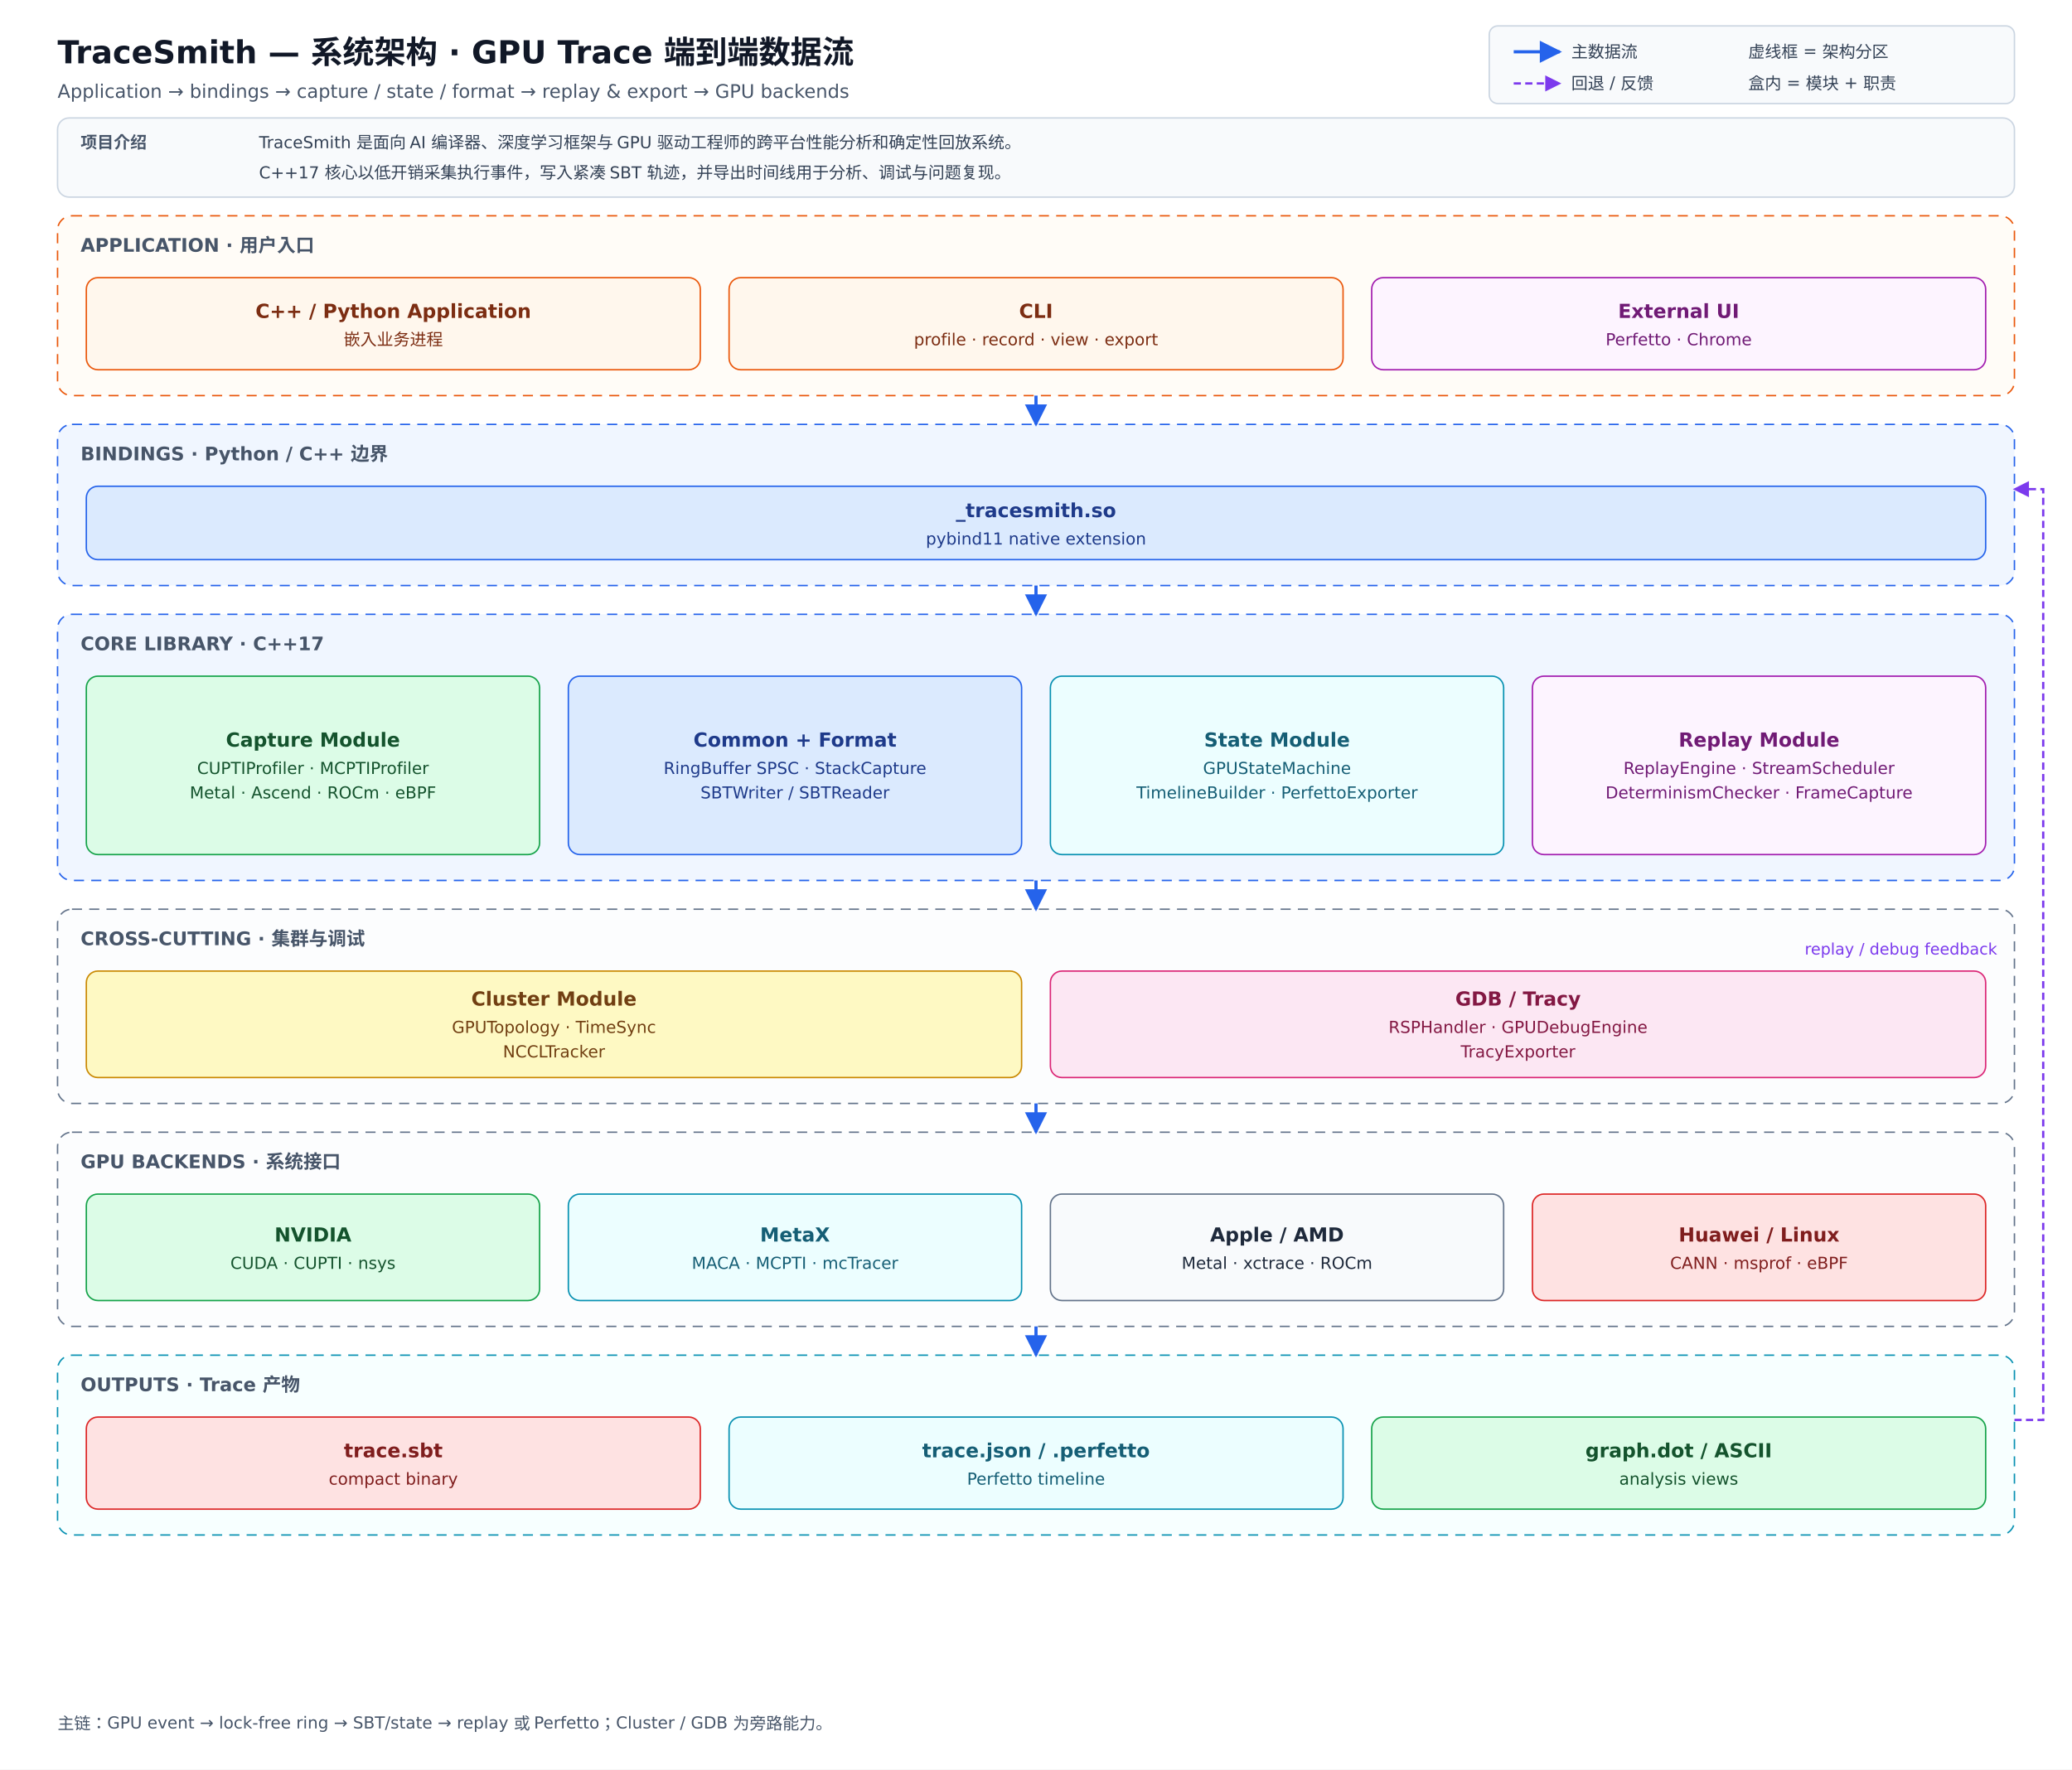
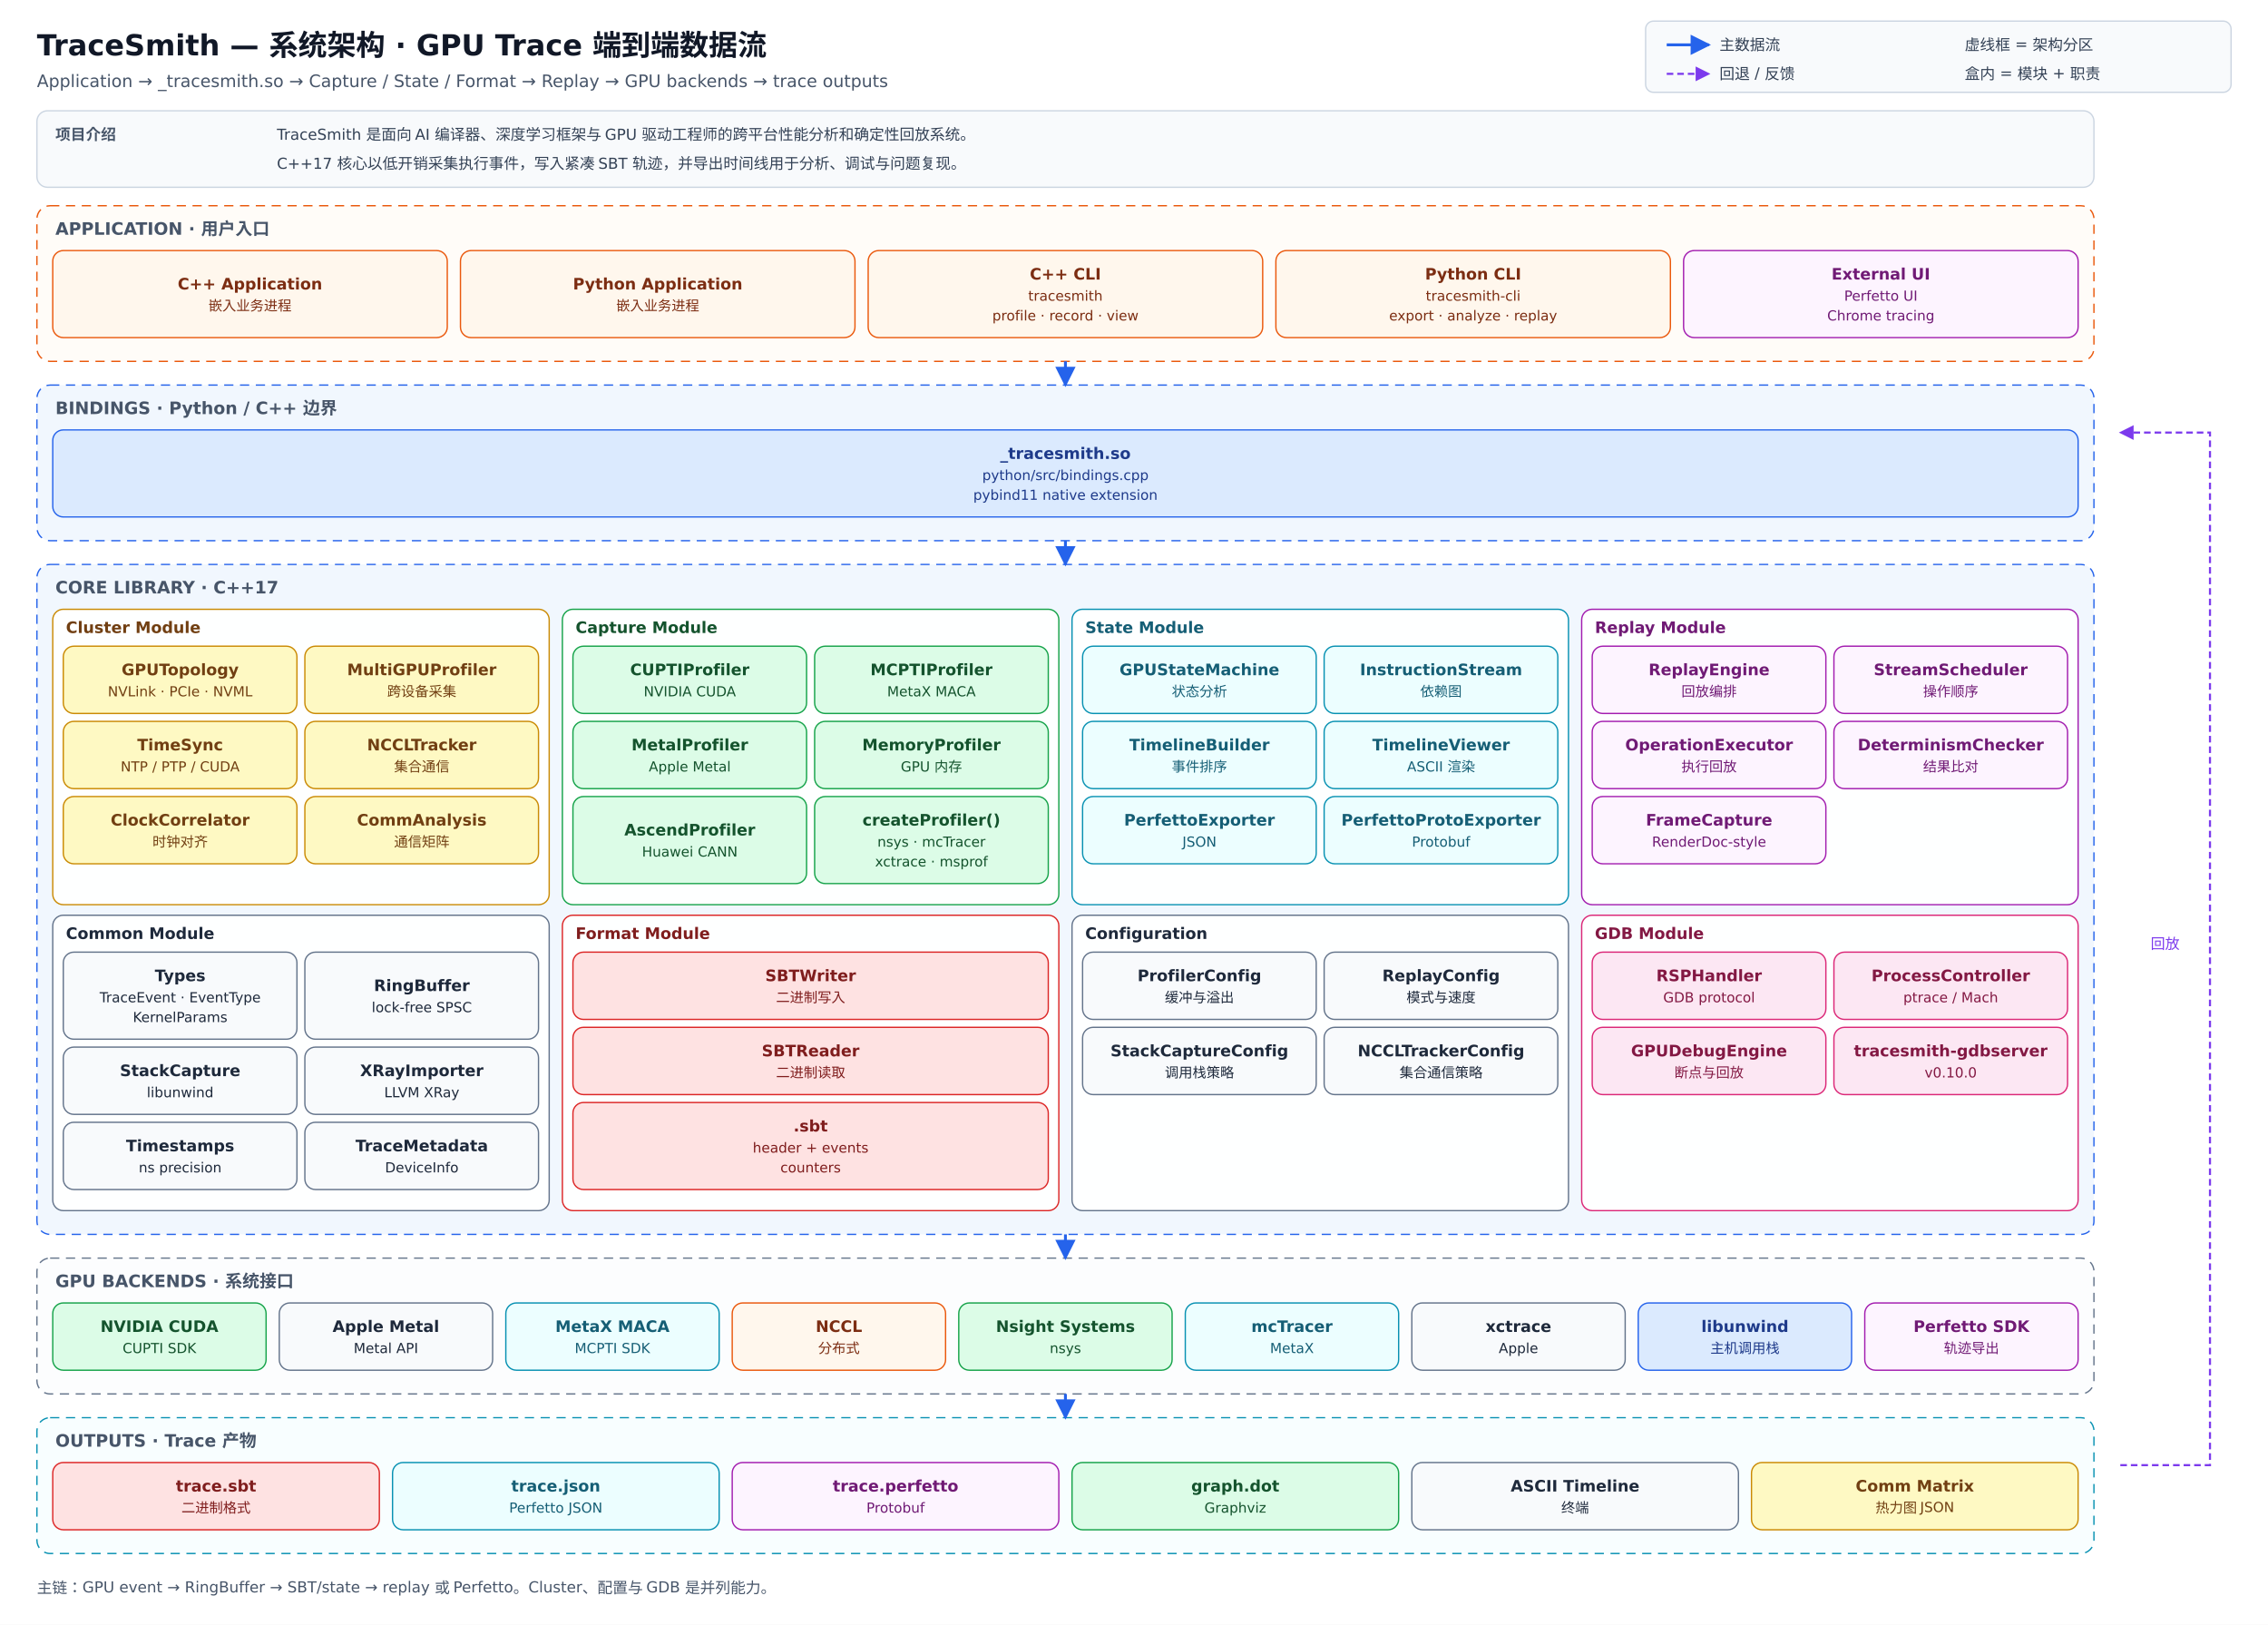
- <svg xmlns="http://www.w3.org/2000/svg" viewBox="0 0 1440 1230" font-family="WenQuanYi Micro Hei, DejaVu Sans, sans-serif">
+ <svg xmlns="http://www.w3.org/2000/svg" viewBox="0 0 1720 1232" font-family="WenQuanYi Micro Hei, DejaVu Sans, sans-serif">
  <defs>
    <marker id="arr" viewBox="0 0 10 10" refX="9" refY="5" markerWidth="7" markerHeight="7" orient="auto">
      <path d="M0,0 L10,5 L0,10 z" fill="#2563eb" />
    </marker>
    <marker id="arrP" viewBox="0 0 10 10" refX="9" refY="5" markerWidth="7" markerHeight="7" orient="auto">
      <path d="M0,0 L10,5 L0,10 z" fill="#7c3aed" />
    </marker>
  </defs>
-   <rect x="0" y="0" width="1440" height="1230" fill="#ffffff" />
-   <text x="40" y="44" font-size="22" fill="#111827" font-weight="700" text-anchor="start">TraceSmith — 系统架构 · GPU Trace 端到端数据流</text>
-   <text x="40" y="68" font-size="13" fill="#475569" font-weight="400" text-anchor="start">Application → bindings → capture / state / format → replay &amp; export → GPU backends</text>
-   <rect x="1035" y="18" width="365" height="54" rx="6" fill="#f8fafc" stroke="#cbd5e1" />
-   <line x1="1052" y1="36" x2="1084" y2="36" stroke="#2563eb" stroke-width="2.2" marker-end="url(#arr)" />
-   <text x="1092" y="40" font-size="11.5" fill="#334155" font-weight="400" text-anchor="start">主数据流</text>
-   <line x1="1052" y1="58" x2="1084" y2="58" stroke="#7c3aed" stroke-width="1.6" stroke-dasharray="5,3" marker-end="url(#arrP)" />
-   <text x="1092" y="62" font-size="11.5" fill="#334155" font-weight="400" text-anchor="start">回退 / 反馈</text>
-   <text x="1215" y="40" font-size="11.5" fill="#334155" font-weight="400" text-anchor="start">虚线框 = 架构分区</text>
-   <text x="1215" y="62" font-size="11.5" fill="#334155" font-weight="400" text-anchor="start">盒内 = 模块 + 职责</text>
-   <rect x="40" y="82" width="1360" height="55" rx="8" fill="#f8fafc" stroke="#cbd5e1" />
-   <text x="56" y="103" font-size="11.5" fill="#475569" font-weight="700" text-anchor="start">项目介绍</text>
-   <text x="180" y="103" font-size="11.5" fill="#334155" font-weight="400" text-anchor="start">TraceSmith 是面向 AI 编译器、深度学习框架与 GPU 驱动工程师的跨平台性能分析和确定性回放系统。</text>
-   <text x="180" y="124" font-size="11.5" fill="#334155" font-weight="400" text-anchor="start">C++17 核心以低开销采集执行事件，写入紧凑 SBT 轨迹，并导出时间线用于分析、调试与问题复现。</text>
-   <rect x="40" y="150" width="1360" height="125" rx="10" fill="#fff7ed" fill-opacity="0.42" stroke="#ea580c" stroke-dasharray="7,5" />
-   <text x="56" y="175" font-size="13" fill="#475569" font-weight="700" text-anchor="start">APPLICATION · 用户入口</text>
-   <rect x="60.0" y="193" width="426.7" height="64" rx="8" fill="#fff7ed" stroke="#ea580c" />
-   <text x="273.333" y="221.0" font-size="13.5" fill="#7c2d12" font-weight="700" text-anchor="middle">C++ / Python Application</text>
-   <text x="273.333" y="240.0" font-size="11.5" fill="#7c2d12" font-weight="400" text-anchor="middle">嵌入业务进程</text>
-   <rect x="506.7" y="193" width="426.7" height="64" rx="8" fill="#fff7ed" stroke="#ea580c" />
-   <text x="720.0" y="221.0" font-size="13.5" fill="#7c2d12" font-weight="700" text-anchor="middle">CLI</text>
-   <text x="720.0" y="240.0" font-size="11.5" fill="#7c2d12" font-weight="400" text-anchor="middle">profile · record · view · export</text>
-   <rect x="953.3" y="193" width="426.7" height="64" rx="8" fill="#fdf4ff" stroke="#a21caf" />
-   <text x="1166.667" y="221.0" font-size="13.5" fill="#701a75" font-weight="700" text-anchor="middle">External UI</text>
-   <text x="1166.667" y="240.0" font-size="11.5" fill="#701a75" font-weight="400" text-anchor="middle">Perfetto · Chrome</text>
-   <rect x="40" y="295" width="1360" height="112" rx="10" fill="#dbeafe" fill-opacity="0.42" stroke="#2563eb" stroke-dasharray="7,5" />
-   <text x="56" y="320" font-size="13" fill="#475569" font-weight="700" text-anchor="start">BINDINGS · Python / C++ 边界</text>
-   <rect x="60.0" y="338" width="1320.0" height="51" rx="8" fill="#dbeafe" stroke="#2563eb" />
-   <text x="720.0" y="359.5" font-size="13.5" fill="#1e3a8a" font-weight="700" text-anchor="middle">_tracesmith.so</text>
-   <text x="720.0" y="378.5" font-size="11.5" fill="#1e3a8a" font-weight="400" text-anchor="middle">pybind11 native extension</text>
-   <rect x="40" y="427" width="1360" height="185" rx="10" fill="#dbeafe" fill-opacity="0.42" stroke="#2563eb" stroke-dasharray="7,5" />
-   <text x="56" y="452" font-size="13" fill="#475569" font-weight="700" text-anchor="start">CORE LIBRARY · C++17</text>
-   <rect x="60.0" y="470" width="315.0" height="124" rx="8" fill="#dcfce7" stroke="#16a34a" />
-   <text x="217.5" y="519.0" font-size="13.5" fill="#14532d" font-weight="700" text-anchor="middle">Capture Module</text>
-   <text x="217.5" y="538.0" font-size="11.5" fill="#14532d" font-weight="400" text-anchor="middle">CUPTIProfiler · MCPTIProfiler</text>
-   <text x="217.5" y="555.0" font-size="11.5" fill="#14532d" font-weight="400" text-anchor="middle">Metal · Ascend · ROCm · eBPF</text>
-   <rect x="395.0" y="470" width="315.0" height="124" rx="8" fill="#dbeafe" stroke="#2563eb" />
-   <text x="552.5" y="519.0" font-size="13.5" fill="#1e3a8a" font-weight="700" text-anchor="middle">Common + Format</text>
-   <text x="552.5" y="538.0" font-size="11.5" fill="#1e3a8a" font-weight="400" text-anchor="middle">RingBuffer SPSC · StackCapture</text>
-   <text x="552.5" y="555.0" font-size="11.5" fill="#1e3a8a" font-weight="400" text-anchor="middle">SBTWriter / SBTReader</text>
-   <rect x="730.0" y="470" width="315.0" height="124" rx="8" fill="#ecfeff" stroke="#0891b2" />
-   <text x="887.5" y="519.0" font-size="13.5" fill="#155e75" font-weight="700" text-anchor="middle">State Module</text>
-   <text x="887.5" y="538.0" font-size="11.5" fill="#155e75" font-weight="400" text-anchor="middle">GPUStateMachine</text>
-   <text x="887.5" y="555.0" font-size="11.5" fill="#155e75" font-weight="400" text-anchor="middle">TimelineBuilder · PerfettoExporter</text>
-   <rect x="1065.0" y="470" width="315.0" height="124" rx="8" fill="#fdf4ff" stroke="#a21caf" />
-   <text x="1222.5" y="519.0" font-size="13.5" fill="#701a75" font-weight="700" text-anchor="middle">Replay Module</text>
-   <text x="1222.5" y="538.0" font-size="11.5" fill="#701a75" font-weight="400" text-anchor="middle">ReplayEngine · StreamScheduler</text>
-   <text x="1222.5" y="555.0" font-size="11.5" fill="#701a75" font-weight="400" text-anchor="middle">DeterminismChecker · FrameCapture</text>
-   <rect x="40" y="632" width="1360" height="135" rx="10" fill="#f8fafc" fill-opacity="0.42" stroke="#64748b" stroke-dasharray="7,5" />
-   <text x="56" y="657" font-size="13" fill="#475569" font-weight="700" text-anchor="start">CROSS-CUTTING · 集群与调试</text>
-   <rect x="60.0" y="675" width="650.0" height="74" rx="8" fill="#fef9c3" stroke="#ca8a04" />
-   <text x="385.0" y="699.0" font-size="13.5" fill="#713f12" font-weight="700" text-anchor="middle">Cluster Module</text>
-   <text x="385.0" y="718.0" font-size="11.5" fill="#713f12" font-weight="400" text-anchor="middle">GPUTopology · TimeSync</text>
-   <text x="385.0" y="735.0" font-size="11.5" fill="#713f12" font-weight="400" text-anchor="middle">NCCLTracker</text>
-   <rect x="730.0" y="675" width="650.0" height="74" rx="8" fill="#fce7f3" stroke="#db2777" />
-   <text x="1055.0" y="699.0" font-size="13.5" fill="#831843" font-weight="700" text-anchor="middle">GDB / Tracy</text>
-   <text x="1055.0" y="718.0" font-size="11.5" fill="#831843" font-weight="400" text-anchor="middle">RSPHandler · GPUDebugEngine</text>
-   <text x="1055.0" y="735.0" font-size="11.5" fill="#831843" font-weight="400" text-anchor="middle">TracyExporter</text>
-   <rect x="40" y="787" width="1360" height="135" rx="10" fill="#f8fafc" fill-opacity="0.42" stroke="#64748b" stroke-dasharray="7,5" />
-   <text x="56" y="812" font-size="13" fill="#475569" font-weight="700" text-anchor="start">GPU BACKENDS · 系统接口</text>
-   <rect x="60.0" y="830" width="315.0" height="74" rx="8" fill="#dcfce7" stroke="#16a34a" />
-   <text x="217.5" y="863.0" font-size="13.5" fill="#14532d" font-weight="700" text-anchor="middle">NVIDIA</text>
-   <text x="217.5" y="882.0" font-size="11.5" fill="#14532d" font-weight="400" text-anchor="middle">CUDA · CUPTI · nsys</text>
-   <rect x="395.0" y="830" width="315.0" height="74" rx="8" fill="#ecfeff" stroke="#0891b2" />
-   <text x="552.5" y="863.0" font-size="13.5" fill="#155e75" font-weight="700" text-anchor="middle">MetaX</text>
-   <text x="552.5" y="882.0" font-size="11.5" fill="#155e75" font-weight="400" text-anchor="middle">MACA · MCPTI · mcTracer</text>
-   <rect x="730.0" y="830" width="315.0" height="74" rx="8" fill="#f8fafc" stroke="#64748b" />
-   <text x="887.5" y="863.0" font-size="13.5" fill="#1e293b" font-weight="700" text-anchor="middle">Apple / AMD</text>
-   <text x="887.5" y="882.0" font-size="11.5" fill="#1e293b" font-weight="400" text-anchor="middle">Metal · xctrace · ROCm</text>
-   <rect x="1065.0" y="830" width="315.0" height="74" rx="8" fill="#fee2e2" stroke="#dc2626" />
-   <text x="1222.5" y="863.0" font-size="13.5" fill="#7f1d1d" font-weight="700" text-anchor="middle">Huawei / Linux</text>
-   <text x="1222.5" y="882.0" font-size="11.5" fill="#7f1d1d" font-weight="400" text-anchor="middle">CANN · msprof · eBPF</text>
-   <rect x="40" y="942" width="1360" height="125" rx="10" fill="#ecfeff" fill-opacity="0.42" stroke="#0891b2" stroke-dasharray="7,5" />
-   <text x="56" y="967" font-size="13" fill="#475569" font-weight="700" text-anchor="start">OUTPUTS · Trace 产物</text>
-   <rect x="60.0" y="985" width="426.7" height="64" rx="8" fill="#fee2e2" stroke="#dc2626" />
-   <text x="273.333" y="1013.0" font-size="13.5" fill="#7f1d1d" font-weight="700" text-anchor="middle">trace.sbt</text>
-   <text x="273.333" y="1032.0" font-size="11.5" fill="#7f1d1d" font-weight="400" text-anchor="middle">compact binary</text>
-   <rect x="506.7" y="985" width="426.7" height="64" rx="8" fill="#ecfeff" stroke="#0891b2" />
-   <text x="720.0" y="1013.0" font-size="13.5" fill="#155e75" font-weight="700" text-anchor="middle">trace.json / .perfetto</text>
-   <text x="720.0" y="1032.0" font-size="11.5" fill="#155e75" font-weight="400" text-anchor="middle">Perfetto timeline</text>
-   <rect x="953.3" y="985" width="426.7" height="64" rx="8" fill="#dcfce7" stroke="#16a34a" />
-   <text x="1166.667" y="1013.0" font-size="13.5" fill="#14532d" font-weight="700" text-anchor="middle">graph.dot / ASCII</text>
-   <text x="1166.667" y="1032.0" font-size="11.5" fill="#14532d" font-weight="400" text-anchor="middle">analysis views</text>
-   <line x1="720" y1="275" x2="720" y2="295" stroke="#2563eb" stroke-width="2.2" marker-end="url(#arr)" />
-   <line x1="720" y1="407" x2="720" y2="427" stroke="#2563eb" stroke-width="2.2" marker-end="url(#arr)" />
-   <line x1="720" y1="612" x2="720" y2="632" stroke="#2563eb" stroke-width="2.2" marker-end="url(#arr)" />
-   <line x1="720" y1="767" x2="720" y2="787" stroke="#2563eb" stroke-width="2.2" marker-end="url(#arr)" />
-   <line x1="720" y1="922" x2="720" y2="942" stroke="#2563eb" stroke-width="2.2" marker-end="url(#arr)" />
-   <path d="M 1400,987 L 1420,987 L 1420,340 L 1400,340" fill="none" stroke="#7c3aed" stroke-width="1.6" stroke-dasharray="5,3" marker-end="url(#arrP)" />
-   <text x="1388" y="663.5" font-size="11" fill="#7c3aed" font-weight="400" text-anchor="end">replay / debug feedback</text>
-   <text x="40" y="1202" font-size="11.5" fill="#475569" font-weight="400" text-anchor="start">主链：GPU event → lock-free ring → SBT/state → replay 或 Perfetto；Cluster / GDB 为旁路能力。</text>
+   <rect x="0" y="0" width="1720" height="1232" fill="#ffffff" />
+   <text x="28" y="42" font-size="22" fill="#111827" font-weight="700" text-anchor="start">TraceSmith — 系统架构 · GPU Trace 端到端数据流</text>
+   <text x="28" y="66" font-size="13" fill="#475569" font-weight="400" text-anchor="start">Application → _tracesmith.so → Capture / State / Format → Replay → GPU backends → trace outputs</text>
+   <rect x="1248" y="16" width="444" height="54" rx="6" fill="#f8fafc" stroke="#cbd5e1" />
+   <line x1="1264" y1="34" x2="1296" y2="34" stroke="#2563eb" stroke-width="2.2" marker-end="url(#arr)" />
+   <text x="1304" y="38" font-size="11.5" fill="#334155" font-weight="400" text-anchor="start">主数据流</text>
+   <line x1="1264" y1="56" x2="1296" y2="56" stroke="#7c3aed" stroke-width="1.6" stroke-dasharray="5,3" marker-end="url(#arrP)" />
+   <text x="1304" y="60" font-size="11.5" fill="#334155" font-weight="400" text-anchor="start">回退 / 反馈</text>
+   <text x="1490" y="38" font-size="11.5" fill="#334155" font-weight="400" text-anchor="start">虚线框 = 架构分区</text>
+   <text x="1490" y="60" font-size="11.5" fill="#334155" font-weight="400" text-anchor="start">盒内 = 模块 + 职责</text>
+   <rect x="28" y="84" width="1560" height="58" rx="8" fill="#f8fafc" stroke="#cbd5e1" />
+   <text x="42" y="106" font-size="11.5" fill="#475569" font-weight="700" text-anchor="start">项目介绍</text>
+   <text x="210" y="106" font-size="11.5" fill="#334155" font-weight="400" text-anchor="start">TraceSmith 是面向 AI 编译器、深度学习框架与 GPU 驱动工程师的跨平台性能分析和确定性回放系统。</text>
+   <text x="210" y="128" font-size="11.5" fill="#334155" font-weight="400" text-anchor="start">C++17 核心以低开销采集执行事件，写入紧凑 SBT 轨迹，并导出时间线用于分析、调试与问题复现。</text>
+   <rect x="28" y="156" width="1560" height="118" rx="10" fill="#fff7ed" fill-opacity="0.38" stroke="#ea580c" stroke-dasharray="7,5" />
+   <text x="42" y="178" font-size="13" fill="#475569" font-weight="700" text-anchor="start">APPLICATION · 用户入口</text>
+   <rect x="40.0" y="190.0" width="299.2" height="66.0" rx="8" fill="#fff7ed" stroke="#ea580c" />
+   <text x="189.6" y="219.5" font-size="12" fill="#7c2d12" font-weight="700" text-anchor="middle">C++ Application</text>
+   <text x="189.6" y="235.5" font-size="10.5" fill="#7c2d12" font-weight="400" text-anchor="middle">嵌入业务进程</text>
+   <rect x="349.2" y="190.0" width="299.2" height="66.0" rx="8" fill="#fff7ed" stroke="#ea580c" />
+   <text x="498.8" y="219.5" font-size="12" fill="#7c2d12" font-weight="700" text-anchor="middle">Python Application</text>
+   <text x="498.8" y="235.5" font-size="10.5" fill="#7c2d12" font-weight="400" text-anchor="middle">嵌入业务进程</text>
+   <rect x="658.4" y="190.0" width="299.2" height="66.0" rx="8" fill="#fff7ed" stroke="#ea580c" />
+   <text x="808.0" y="212.0" font-size="12" fill="#7c2d12" font-weight="700" text-anchor="middle">C++ CLI</text>
+   <text x="808.0" y="228.0" font-size="10.5" fill="#7c2d12" font-weight="400" text-anchor="middle">tracesmith</text>
+   <text x="808.0" y="243.0" font-size="10.5" fill="#7c2d12" font-weight="400" text-anchor="middle">profile · record · view</text>
+   <rect x="967.6" y="190.0" width="299.2" height="66.0" rx="8" fill="#fff7ed" stroke="#ea580c" />
+   <text x="1117.2" y="212.0" font-size="12" fill="#7c2d12" font-weight="700" text-anchor="middle">Python CLI</text>
+   <text x="1117.2" y="228.0" font-size="10.5" fill="#7c2d12" font-weight="400" text-anchor="middle">tracesmith-cli</text>
+   <text x="1117.2" y="243.0" font-size="10.5" fill="#7c2d12" font-weight="400" text-anchor="middle">export · analyze · replay</text>
+   <rect x="1276.8" y="190.0" width="299.2" height="66.0" rx="8" fill="#fdf4ff" stroke="#a21caf" />
+   <text x="1426.4" y="212.0" font-size="12" fill="#701a75" font-weight="700" text-anchor="middle">External UI</text>
+   <text x="1426.4" y="228.0" font-size="10.5" fill="#701a75" font-weight="400" text-anchor="middle">Perfetto UI</text>
+   <text x="1426.4" y="243.0" font-size="10.5" fill="#701a75" font-weight="400" text-anchor="middle">Chrome tracing</text>
+   <rect x="28" y="292" width="1560" height="118" rx="10" fill="#dbeafe" fill-opacity="0.38" stroke="#2563eb" stroke-dasharray="7,5" />
+   <text x="42" y="314" font-size="13" fill="#475569" font-weight="700" text-anchor="start">BINDINGS · Python / C++ 边界</text>
+   <rect x="40.0" y="326.0" width="1536.0" height="66.0" rx="8" fill="#dbeafe" stroke="#2563eb" />
+   <text x="808.0" y="348.0" font-size="12" fill="#1e3a8a" font-weight="700" text-anchor="middle">_tracesmith.so</text>
+   <text x="808.0" y="364.0" font-size="10.5" fill="#1e3a8a" font-weight="400" text-anchor="middle">python/src/bindings.cpp</text>
+   <text x="808.0" y="379.0" font-size="10.5" fill="#1e3a8a" font-weight="400" text-anchor="middle">pybind11 native extension</text>
+   <rect x="28" y="428" width="1560" height="508" rx="10" fill="#dbeafe" fill-opacity="0.38" stroke="#2563eb" stroke-dasharray="7,5" />
+   <text x="42" y="450" font-size="13" fill="#475569" font-weight="700" text-anchor="start">CORE LIBRARY · C++17</text>
+   <rect x="40.0" y="462.0" width="376.5" height="224.0" rx="8" fill="#ffffff" fill-opacity="0.94" stroke="#ca8a04" />
+   <text x="50.0" y="480" font-size="12" fill="#713f12" font-weight="700" text-anchor="start">Cluster Module</text>
+   <rect x="48.0" y="490.0" width="177.2" height="51.0" rx="8" fill="#fef9c3" stroke="#ca8a04" />
+   <text x="136.625" y="512.0" font-size="12" fill="#713f12" font-weight="700" text-anchor="middle">GPUTopology</text>
+   <text x="136.625" y="528.0" font-size="10.5" fill="#713f12" font-weight="400" text-anchor="middle">NVLink · PCIe · NVML</text>
+   <rect x="231.2" y="490.0" width="177.2" height="51.0" rx="8" fill="#fef9c3" stroke="#ca8a04" />
+   <text x="319.875" y="512.0" font-size="12" fill="#713f12" font-weight="700" text-anchor="middle">MultiGPUProfiler</text>
+   <text x="319.875" y="528.0" font-size="10.5" fill="#713f12" font-weight="400" text-anchor="middle">跨设备采集</text>
+   <rect x="48.0" y="547.0" width="177.2" height="51.0" rx="8" fill="#fef9c3" stroke="#ca8a04" />
+   <text x="136.625" y="569.0" font-size="12" fill="#713f12" font-weight="700" text-anchor="middle">TimeSync</text>
+   <text x="136.625" y="585.0" font-size="10.5" fill="#713f12" font-weight="400" text-anchor="middle">NTP / PTP / CUDA</text>
+   <rect x="231.2" y="547.0" width="177.2" height="51.0" rx="8" fill="#fef9c3" stroke="#ca8a04" />
+   <text x="319.875" y="569.0" font-size="12" fill="#713f12" font-weight="700" text-anchor="middle">NCCLTracker</text>
+   <text x="319.875" y="585.0" font-size="10.5" fill="#713f12" font-weight="400" text-anchor="middle">集合通信</text>
+   <rect x="48.0" y="604.0" width="177.2" height="51.0" rx="8" fill="#fef9c3" stroke="#ca8a04" />
+   <text x="136.625" y="626.0" font-size="12" fill="#713f12" font-weight="700" text-anchor="middle">ClockCorrelator</text>
+   <text x="136.625" y="642.0" font-size="10.5" fill="#713f12" font-weight="400" text-anchor="middle">时钟对齐</text>
+   <rect x="231.2" y="604.0" width="177.2" height="51.0" rx="8" fill="#fef9c3" stroke="#ca8a04" />
+   <text x="319.875" y="626.0" font-size="12" fill="#713f12" font-weight="700" text-anchor="middle">CommAnalysis</text>
+   <text x="319.875" y="642.0" font-size="10.5" fill="#713f12" font-weight="400" text-anchor="middle">通信矩阵</text>
+   <rect x="426.5" y="462.0" width="376.5" height="224.0" rx="8" fill="#ffffff" fill-opacity="0.94" stroke="#16a34a" />
+   <text x="436.5" y="480" font-size="12" fill="#14532d" font-weight="700" text-anchor="start">Capture Module</text>
+   <rect x="434.5" y="490.0" width="177.2" height="51.0" rx="8" fill="#dcfce7" stroke="#16a34a" />
+   <text x="523.125" y="512.0" font-size="12" fill="#14532d" font-weight="700" text-anchor="middle">CUPTIProfiler</text>
+   <text x="523.125" y="528.0" font-size="10.5" fill="#14532d" font-weight="400" text-anchor="middle">NVIDIA CUDA</text>
+   <rect x="617.8" y="490.0" width="177.2" height="51.0" rx="8" fill="#dcfce7" stroke="#16a34a" />
+   <text x="706.375" y="512.0" font-size="12" fill="#14532d" font-weight="700" text-anchor="middle">MCPTIProfiler</text>
+   <text x="706.375" y="528.0" font-size="10.5" fill="#14532d" font-weight="400" text-anchor="middle">MetaX MACA</text>
+   <rect x="434.5" y="547.0" width="177.2" height="51.0" rx="8" fill="#dcfce7" stroke="#16a34a" />
+   <text x="523.125" y="569.0" font-size="12" fill="#14532d" font-weight="700" text-anchor="middle">MetalProfiler</text>
+   <text x="523.125" y="585.0" font-size="10.5" fill="#14532d" font-weight="400" text-anchor="middle">Apple Metal</text>
+   <rect x="617.8" y="547.0" width="177.2" height="51.0" rx="8" fill="#dcfce7" stroke="#16a34a" />
+   <text x="706.375" y="569.0" font-size="12" fill="#14532d" font-weight="700" text-anchor="middle">MemoryProfiler</text>
+   <text x="706.375" y="585.0" font-size="10.5" fill="#14532d" font-weight="400" text-anchor="middle">GPU 内存</text>
+   <rect x="434.5" y="604.0" width="177.2" height="66.0" rx="8" fill="#dcfce7" stroke="#16a34a" />
+   <text x="523.125" y="633.5" font-size="12" fill="#14532d" font-weight="700" text-anchor="middle">AscendProfiler</text>
+   <text x="523.125" y="649.5" font-size="10.5" fill="#14532d" font-weight="400" text-anchor="middle">Huawei CANN</text>
+   <rect x="617.8" y="604.0" width="177.2" height="66.0" rx="8" fill="#dcfce7" stroke="#16a34a" />
+   <text x="706.375" y="626.0" font-size="12" fill="#14532d" font-weight="700" text-anchor="middle">createProfiler()</text>
+   <text x="706.375" y="642.0" font-size="10.5" fill="#14532d" font-weight="400" text-anchor="middle">nsys · mcTracer</text>
+   <text x="706.375" y="657.0" font-size="10.5" fill="#14532d" font-weight="400" text-anchor="middle">xctrace · msprof</text>
+   <rect x="813.0" y="462.0" width="376.5" height="224.0" rx="8" fill="#ffffff" fill-opacity="0.94" stroke="#0891b2" />
+   <text x="823.0" y="480" font-size="12" fill="#155e75" font-weight="700" text-anchor="start">State Module</text>
+   <rect x="821.0" y="490.0" width="177.2" height="51.0" rx="8" fill="#ecfeff" stroke="#0891b2" />
+   <text x="909.625" y="512.0" font-size="12" fill="#155e75" font-weight="700" text-anchor="middle">GPUStateMachine</text>
+   <text x="909.625" y="528.0" font-size="10.5" fill="#155e75" font-weight="400" text-anchor="middle">状态分析</text>
+   <rect x="1004.2" y="490.0" width="177.2" height="51.0" rx="8" fill="#ecfeff" stroke="#0891b2" />
+   <text x="1092.875" y="512.0" font-size="12" fill="#155e75" font-weight="700" text-anchor="middle">InstructionStream</text>
+   <text x="1092.875" y="528.0" font-size="10.5" fill="#155e75" font-weight="400" text-anchor="middle">依赖图</text>
+   <rect x="821.0" y="547.0" width="177.2" height="51.0" rx="8" fill="#ecfeff" stroke="#0891b2" />
+   <text x="909.625" y="569.0" font-size="12" fill="#155e75" font-weight="700" text-anchor="middle">TimelineBuilder</text>
+   <text x="909.625" y="585.0" font-size="10.5" fill="#155e75" font-weight="400" text-anchor="middle">事件排序</text>
+   <rect x="1004.2" y="547.0" width="177.2" height="51.0" rx="8" fill="#ecfeff" stroke="#0891b2" />
+   <text x="1092.875" y="569.0" font-size="12" fill="#155e75" font-weight="700" text-anchor="middle">TimelineViewer</text>
+   <text x="1092.875" y="585.0" font-size="10.5" fill="#155e75" font-weight="400" text-anchor="middle">ASCII 渲染</text>
+   <rect x="821.0" y="604.0" width="177.2" height="51.0" rx="8" fill="#ecfeff" stroke="#0891b2" />
+   <text x="909.625" y="626.0" font-size="12" fill="#155e75" font-weight="700" text-anchor="middle">PerfettoExporter</text>
+   <text x="909.625" y="642.0" font-size="10.5" fill="#155e75" font-weight="400" text-anchor="middle">JSON</text>
+   <rect x="1004.2" y="604.0" width="177.2" height="51.0" rx="8" fill="#ecfeff" stroke="#0891b2" />
+   <text x="1092.875" y="626.0" font-size="12" fill="#155e75" font-weight="700" text-anchor="middle">PerfettoProtoExporter</text>
+   <text x="1092.875" y="642.0" font-size="10.5" fill="#155e75" font-weight="400" text-anchor="middle">Protobuf</text>
+   <rect x="1199.5" y="462.0" width="376.5" height="224.0" rx="8" fill="#ffffff" fill-opacity="0.94" stroke="#a21caf" />
+   <text x="1209.5" y="480" font-size="12" fill="#701a75" font-weight="700" text-anchor="start">Replay Module</text>
+   <rect x="1207.5" y="490.0" width="177.2" height="51.0" rx="8" fill="#fdf4ff" stroke="#a21caf" />
+   <text x="1296.125" y="512.0" font-size="12" fill="#701a75" font-weight="700" text-anchor="middle">ReplayEngine</text>
+   <text x="1296.125" y="528.0" font-size="10.5" fill="#701a75" font-weight="400" text-anchor="middle">回放编排</text>
+   <rect x="1390.8" y="490.0" width="177.2" height="51.0" rx="8" fill="#fdf4ff" stroke="#a21caf" />
+   <text x="1479.375" y="512.0" font-size="12" fill="#701a75" font-weight="700" text-anchor="middle">StreamScheduler</text>
+   <text x="1479.375" y="528.0" font-size="10.5" fill="#701a75" font-weight="400" text-anchor="middle">操作顺序</text>
+   <rect x="1207.5" y="547.0" width="177.2" height="51.0" rx="8" fill="#fdf4ff" stroke="#a21caf" />
+   <text x="1296.125" y="569.0" font-size="12" fill="#701a75" font-weight="700" text-anchor="middle">OperationExecutor</text>
+   <text x="1296.125" y="585.0" font-size="10.5" fill="#701a75" font-weight="400" text-anchor="middle">执行回放</text>
+   <rect x="1390.8" y="547.0" width="177.2" height="51.0" rx="8" fill="#fdf4ff" stroke="#a21caf" />
+   <text x="1479.375" y="569.0" font-size="12" fill="#701a75" font-weight="700" text-anchor="middle">DeterminismChecker</text>
+   <text x="1479.375" y="585.0" font-size="10.5" fill="#701a75" font-weight="400" text-anchor="middle">结果比对</text>
+   <rect x="1207.5" y="604.0" width="177.2" height="51.0" rx="8" fill="#fdf4ff" stroke="#a21caf" />
+   <text x="1296.125" y="626.0" font-size="12" fill="#701a75" font-weight="700" text-anchor="middle">FrameCapture</text>
+   <text x="1296.125" y="642.0" font-size="10.5" fill="#701a75" font-weight="400" text-anchor="middle">RenderDoc-style</text>
+   <rect x="40.0" y="694.0" width="376.5" height="224.0" rx="8" fill="#ffffff" fill-opacity="0.94" stroke="#64748b" />
+   <text x="50.0" y="712" font-size="12" fill="#1e293b" font-weight="700" text-anchor="start">Common Module</text>
+   <rect x="48.0" y="722.0" width="177.2" height="66.0" rx="8" fill="#f8fafc" stroke="#64748b" />
+   <text x="136.625" y="744.0" font-size="12" fill="#1e293b" font-weight="700" text-anchor="middle">Types</text>
+   <text x="136.625" y="760.0" font-size="10.5" fill="#1e293b" font-weight="400" text-anchor="middle">TraceEvent · EventType</text>
+   <text x="136.625" y="775.0" font-size="10.5" fill="#1e293b" font-weight="400" text-anchor="middle">KernelParams</text>
+   <rect x="231.2" y="722.0" width="177.2" height="66.0" rx="8" fill="#f8fafc" stroke="#64748b" />
+   <text x="319.875" y="751.5" font-size="12" fill="#1e293b" font-weight="700" text-anchor="middle">RingBuffer</text>
+   <text x="319.875" y="767.5" font-size="10.5" fill="#1e293b" font-weight="400" text-anchor="middle">lock-free SPSC</text>
+   <rect x="48.0" y="794.0" width="177.2" height="51.0" rx="8" fill="#f8fafc" stroke="#64748b" />
+   <text x="136.625" y="816.0" font-size="12" fill="#1e293b" font-weight="700" text-anchor="middle">StackCapture</text>
+   <text x="136.625" y="832.0" font-size="10.5" fill="#1e293b" font-weight="400" text-anchor="middle">libunwind</text>
+   <rect x="231.2" y="794.0" width="177.2" height="51.0" rx="8" fill="#f8fafc" stroke="#64748b" />
+   <text x="319.875" y="816.0" font-size="12" fill="#1e293b" font-weight="700" text-anchor="middle">XRayImporter</text>
+   <text x="319.875" y="832.0" font-size="10.5" fill="#1e293b" font-weight="400" text-anchor="middle">LLVM XRay</text>
+   <rect x="48.0" y="851.0" width="177.2" height="51.0" rx="8" fill="#f8fafc" stroke="#64748b" />
+   <text x="136.625" y="873.0" font-size="12" fill="#1e293b" font-weight="700" text-anchor="middle">Timestamps</text>
+   <text x="136.625" y="889.0" font-size="10.5" fill="#1e293b" font-weight="400" text-anchor="middle">ns precision</text>
+   <rect x="231.2" y="851.0" width="177.2" height="51.0" rx="8" fill="#f8fafc" stroke="#64748b" />
+   <text x="319.875" y="873.0" font-size="12" fill="#1e293b" font-weight="700" text-anchor="middle">TraceMetadata</text>
+   <text x="319.875" y="889.0" font-size="10.5" fill="#1e293b" font-weight="400" text-anchor="middle">DeviceInfo</text>
+   <rect x="426.5" y="694.0" width="376.5" height="224.0" rx="8" fill="#ffffff" fill-opacity="0.94" stroke="#dc2626" />
+   <text x="436.5" y="712" font-size="12" fill="#7f1d1d" font-weight="700" text-anchor="start">Format Module</text>
+   <rect x="434.5" y="722.0" width="360.5" height="51.0" rx="8" fill="#fee2e2" stroke="#dc2626" />
+   <text x="614.75" y="744.0" font-size="12" fill="#7f1d1d" font-weight="700" text-anchor="middle">SBTWriter</text>
+   <text x="614.75" y="760.0" font-size="10.5" fill="#7f1d1d" font-weight="400" text-anchor="middle">二进制写入</text>
+   <rect x="434.5" y="779.0" width="360.5" height="51.0" rx="8" fill="#fee2e2" stroke="#dc2626" />
+   <text x="614.75" y="801.0" font-size="12" fill="#7f1d1d" font-weight="700" text-anchor="middle">SBTReader</text>
+   <text x="614.75" y="817.0" font-size="10.5" fill="#7f1d1d" font-weight="400" text-anchor="middle">二进制读取</text>
+   <rect x="434.5" y="836.0" width="360.5" height="66.0" rx="8" fill="#fee2e2" stroke="#dc2626" />
+   <text x="614.75" y="858.0" font-size="12" fill="#7f1d1d" font-weight="700" text-anchor="middle">.sbt</text>
+   <text x="614.75" y="874.0" font-size="10.5" fill="#7f1d1d" font-weight="400" text-anchor="middle">header + events</text>
+   <text x="614.75" y="889.0" font-size="10.5" fill="#7f1d1d" font-weight="400" text-anchor="middle">counters</text>
+   <rect x="813.0" y="694.0" width="376.5" height="224.0" rx="8" fill="#ffffff" fill-opacity="0.94" stroke="#64748b" />
+   <text x="823.0" y="712" font-size="12" fill="#1e293b" font-weight="700" text-anchor="start">Configuration</text>
+   <rect x="821.0" y="722.0" width="177.2" height="51.0" rx="8" fill="#f8fafc" stroke="#64748b" />
+   <text x="909.625" y="744.0" font-size="12" fill="#1e293b" font-weight="700" text-anchor="middle">ProfilerConfig</text>
+   <text x="909.625" y="760.0" font-size="10.5" fill="#1e293b" font-weight="400" text-anchor="middle">缓冲与溢出</text>
+   <rect x="1004.2" y="722.0" width="177.2" height="51.0" rx="8" fill="#f8fafc" stroke="#64748b" />
+   <text x="1092.875" y="744.0" font-size="12" fill="#1e293b" font-weight="700" text-anchor="middle">ReplayConfig</text>
+   <text x="1092.875" y="760.0" font-size="10.5" fill="#1e293b" font-weight="400" text-anchor="middle">模式与速度</text>
+   <rect x="821.0" y="779.0" width="177.2" height="51.0" rx="8" fill="#f8fafc" stroke="#64748b" />
+   <text x="909.625" y="801.0" font-size="12" fill="#1e293b" font-weight="700" text-anchor="middle">StackCaptureConfig</text>
+   <text x="909.625" y="817.0" font-size="10.5" fill="#1e293b" font-weight="400" text-anchor="middle">调用栈策略</text>
+   <rect x="1004.2" y="779.0" width="177.2" height="51.0" rx="8" fill="#f8fafc" stroke="#64748b" />
+   <text x="1092.875" y="801.0" font-size="12" fill="#1e293b" font-weight="700" text-anchor="middle">NCCLTrackerConfig</text>
+   <text x="1092.875" y="817.0" font-size="10.5" fill="#1e293b" font-weight="400" text-anchor="middle">集合通信策略</text>
+   <rect x="1199.5" y="694.0" width="376.5" height="224.0" rx="8" fill="#ffffff" fill-opacity="0.94" stroke="#db2777" />
+   <text x="1209.5" y="712" font-size="12" fill="#831843" font-weight="700" text-anchor="start">GDB Module</text>
+   <rect x="1207.5" y="722.0" width="177.2" height="51.0" rx="8" fill="#fce7f3" stroke="#db2777" />
+   <text x="1296.125" y="744.0" font-size="12" fill="#831843" font-weight="700" text-anchor="middle">RSPHandler</text>
+   <text x="1296.125" y="760.0" font-size="10.5" fill="#831843" font-weight="400" text-anchor="middle">GDB protocol</text>
+   <rect x="1390.8" y="722.0" width="177.2" height="51.0" rx="8" fill="#fce7f3" stroke="#db2777" />
+   <text x="1479.375" y="744.0" font-size="12" fill="#831843" font-weight="700" text-anchor="middle">ProcessController</text>
+   <text x="1479.375" y="760.0" font-size="10.5" fill="#831843" font-weight="400" text-anchor="middle">ptrace / Mach</text>
+   <rect x="1207.5" y="779.0" width="177.2" height="51.0" rx="8" fill="#fce7f3" stroke="#db2777" />
+   <text x="1296.125" y="801.0" font-size="12" fill="#831843" font-weight="700" text-anchor="middle">GPUDebugEngine</text>
+   <text x="1296.125" y="817.0" font-size="10.5" fill="#831843" font-weight="400" text-anchor="middle">断点与回放</text>
+   <rect x="1390.8" y="779.0" width="177.2" height="51.0" rx="8" fill="#fce7f3" stroke="#db2777" />
+   <text x="1479.375" y="801.0" font-size="12" fill="#831843" font-weight="700" text-anchor="middle">tracesmith-gdbserver</text>
+   <text x="1479.375" y="817.0" font-size="10.5" fill="#831843" font-weight="400" text-anchor="middle">v0.10.0</text>
+   <rect x="28" y="954" width="1560" height="103" rx="10" fill="#f8fafc" fill-opacity="0.38" stroke="#64748b" stroke-dasharray="7,5" />
+   <text x="42" y="976" font-size="13" fill="#475569" font-weight="700" text-anchor="start">GPU BACKENDS · 系统接口</text>
+   <rect x="40.0" y="988.0" width="161.8" height="51.0" rx="8" fill="#dcfce7" stroke="#16a34a" />
+   <text x="120.889" y="1010.0" font-size="12" fill="#14532d" font-weight="700" text-anchor="middle">NVIDIA CUDA</text>
+   <text x="120.889" y="1026.0" font-size="10.5" fill="#14532d" font-weight="400" text-anchor="middle">CUPTI SDK</text>
+   <rect x="211.8" y="988.0" width="161.8" height="51.0" rx="8" fill="#f8fafc" stroke="#64748b" />
+   <text x="292.667" y="1010.0" font-size="12" fill="#1e293b" font-weight="700" text-anchor="middle">Apple Metal</text>
+   <text x="292.667" y="1026.0" font-size="10.5" fill="#1e293b" font-weight="400" text-anchor="middle">Metal API</text>
+   <rect x="383.6" y="988.0" width="161.8" height="51.0" rx="8" fill="#ecfeff" stroke="#0891b2" />
+   <text x="464.444" y="1010.0" font-size="12" fill="#155e75" font-weight="700" text-anchor="middle">MetaX MACA</text>
+   <text x="464.444" y="1026.0" font-size="10.5" fill="#155e75" font-weight="400" text-anchor="middle">MCPTI SDK</text>
+   <rect x="555.3" y="988.0" width="161.8" height="51.0" rx="8" fill="#fff7ed" stroke="#ea580c" />
+   <text x="636.222" y="1010.0" font-size="12" fill="#7c2d12" font-weight="700" text-anchor="middle">NCCL</text>
+   <text x="636.222" y="1026.0" font-size="10.5" fill="#7c2d12" font-weight="400" text-anchor="middle">分布式</text>
+   <rect x="727.1" y="988.0" width="161.8" height="51.0" rx="8" fill="#dcfce7" stroke="#16a34a" />
+   <text x="808.0" y="1010.0" font-size="12" fill="#14532d" font-weight="700" text-anchor="middle">Nsight Systems</text>
+   <text x="808.0" y="1026.0" font-size="10.5" fill="#14532d" font-weight="400" text-anchor="middle">nsys</text>
+   <rect x="898.9" y="988.0" width="161.8" height="51.0" rx="8" fill="#ecfeff" stroke="#0891b2" />
+   <text x="979.778" y="1010.0" font-size="12" fill="#155e75" font-weight="700" text-anchor="middle">mcTracer</text>
+   <text x="979.778" y="1026.0" font-size="10.5" fill="#155e75" font-weight="400" text-anchor="middle">MetaX</text>
+   <rect x="1070.7" y="988.0" width="161.8" height="51.0" rx="8" fill="#f8fafc" stroke="#64748b" />
+   <text x="1151.556" y="1010.0" font-size="12" fill="#1e293b" font-weight="700" text-anchor="middle">xctrace</text>
+   <text x="1151.556" y="1026.0" font-size="10.5" fill="#1e293b" font-weight="400" text-anchor="middle">Apple</text>
+   <rect x="1242.4" y="988.0" width="161.8" height="51.0" rx="8" fill="#dbeafe" stroke="#2563eb" />
+   <text x="1323.333" y="1010.0" font-size="12" fill="#1e3a8a" font-weight="700" text-anchor="middle">libunwind</text>
+   <text x="1323.333" y="1026.0" font-size="10.5" fill="#1e3a8a" font-weight="400" text-anchor="middle">主机调用栈</text>
+   <rect x="1414.2" y="988.0" width="161.8" height="51.0" rx="8" fill="#fdf4ff" stroke="#a21caf" />
+   <text x="1495.111" y="1010.0" font-size="12" fill="#701a75" font-weight="700" text-anchor="middle">Perfetto SDK</text>
+   <text x="1495.111" y="1026.0" font-size="10.5" fill="#701a75" font-weight="400" text-anchor="middle">轨迹导出</text>
+   <rect x="28" y="1075" width="1560" height="103" rx="10" fill="#ecfeff" fill-opacity="0.38" stroke="#0891b2" stroke-dasharray="7,5" />
+   <text x="42" y="1097" font-size="13" fill="#475569" font-weight="700" text-anchor="start">OUTPUTS · Trace 产物</text>
+   <rect x="40.0" y="1109.0" width="247.7" height="51.0" rx="8" fill="#fee2e2" stroke="#dc2626" />
+   <text x="163.833" y="1131.0" font-size="12" fill="#7f1d1d" font-weight="700" text-anchor="middle">trace.sbt</text>
+   <text x="163.833" y="1147.0" font-size="10.5" fill="#7f1d1d" font-weight="400" text-anchor="middle">二进制格式</text>
+   <rect x="297.7" y="1109.0" width="247.7" height="51.0" rx="8" fill="#ecfeff" stroke="#0891b2" />
+   <text x="421.5" y="1131.0" font-size="12" fill="#155e75" font-weight="700" text-anchor="middle">trace.json</text>
+   <text x="421.5" y="1147.0" font-size="10.5" fill="#155e75" font-weight="400" text-anchor="middle">Perfetto JSON</text>
+   <rect x="555.3" y="1109.0" width="247.7" height="51.0" rx="8" fill="#fdf4ff" stroke="#a21caf" />
+   <text x="679.167" y="1131.0" font-size="12" fill="#701a75" font-weight="700" text-anchor="middle">trace.perfetto</text>
+   <text x="679.167" y="1147.0" font-size="10.5" fill="#701a75" font-weight="400" text-anchor="middle">Protobuf</text>
+   <rect x="813.0" y="1109.0" width="247.7" height="51.0" rx="8" fill="#dcfce7" stroke="#16a34a" />
+   <text x="936.833" y="1131.0" font-size="12" fill="#14532d" font-weight="700" text-anchor="middle">graph.dot</text>
+   <text x="936.833" y="1147.0" font-size="10.5" fill="#14532d" font-weight="400" text-anchor="middle">Graphviz</text>
+   <rect x="1070.7" y="1109.0" width="247.7" height="51.0" rx="8" fill="#f8fafc" stroke="#64748b" />
+   <text x="1194.5" y="1131.0" font-size="12" fill="#1e293b" font-weight="700" text-anchor="middle">ASCII Timeline</text>
+   <text x="1194.5" y="1147.0" font-size="10.5" fill="#1e293b" font-weight="400" text-anchor="middle">终端</text>
+   <rect x="1328.3" y="1109.0" width="247.7" height="51.0" rx="8" fill="#fef9c3" stroke="#ca8a04" />
+   <text x="1452.167" y="1131.0" font-size="12" fill="#713f12" font-weight="700" text-anchor="middle">Comm Matrix</text>
+   <text x="1452.167" y="1147.0" font-size="10.5" fill="#713f12" font-weight="400" text-anchor="middle">热力图 JSON</text>
+   <line x1="808.0" y1="274" x2="808.0" y2="292" stroke="#2563eb" stroke-width="2.2" marker-end="url(#arr)" />
+   <line x1="808.0" y1="410" x2="808.0" y2="428" stroke="#2563eb" stroke-width="2.2" marker-end="url(#arr)" />
+   <line x1="808.0" y1="936" x2="808.0" y2="954" stroke="#2563eb" stroke-width="2.2" marker-end="url(#arr)" />
+   <line x1="808.0" y1="1057" x2="808.0" y2="1075" stroke="#2563eb" stroke-width="2.2" marker-end="url(#arr)" />
+   <path d="M 1608,1111 L 1676,1111 L 1676,328 L 1608,328" fill="none" stroke="#7c3aed" stroke-width="1.6" stroke-dasharray="5,3" marker-end="url(#arrP)" />
+   <text x="1642" y="719.5" font-size="11" fill="#7c3aed" font-weight="400" text-anchor="middle">回放</text>
+   <text x="28" y="1208" font-size="11.5" fill="#475569" font-weight="400" text-anchor="start">主链：GPU event → RingBuffer → SBT/state → replay 或 Perfetto。Cluster、配置与 GDB 是并列能力。</text>
</svg>
